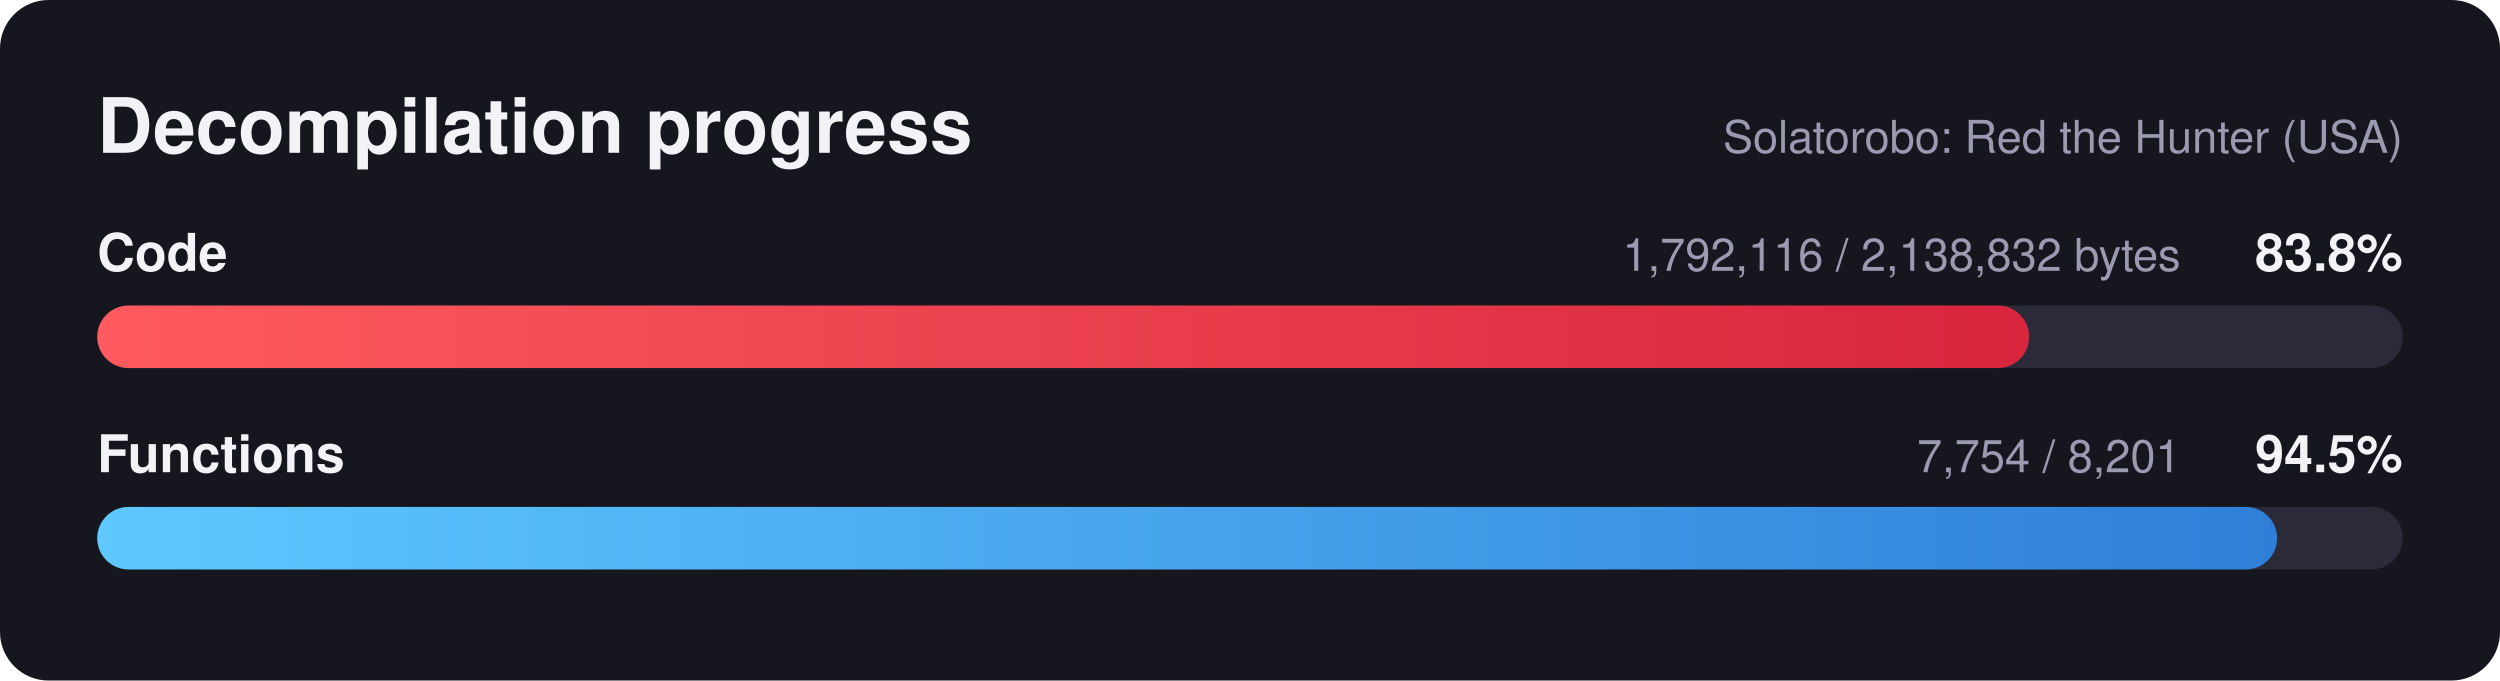
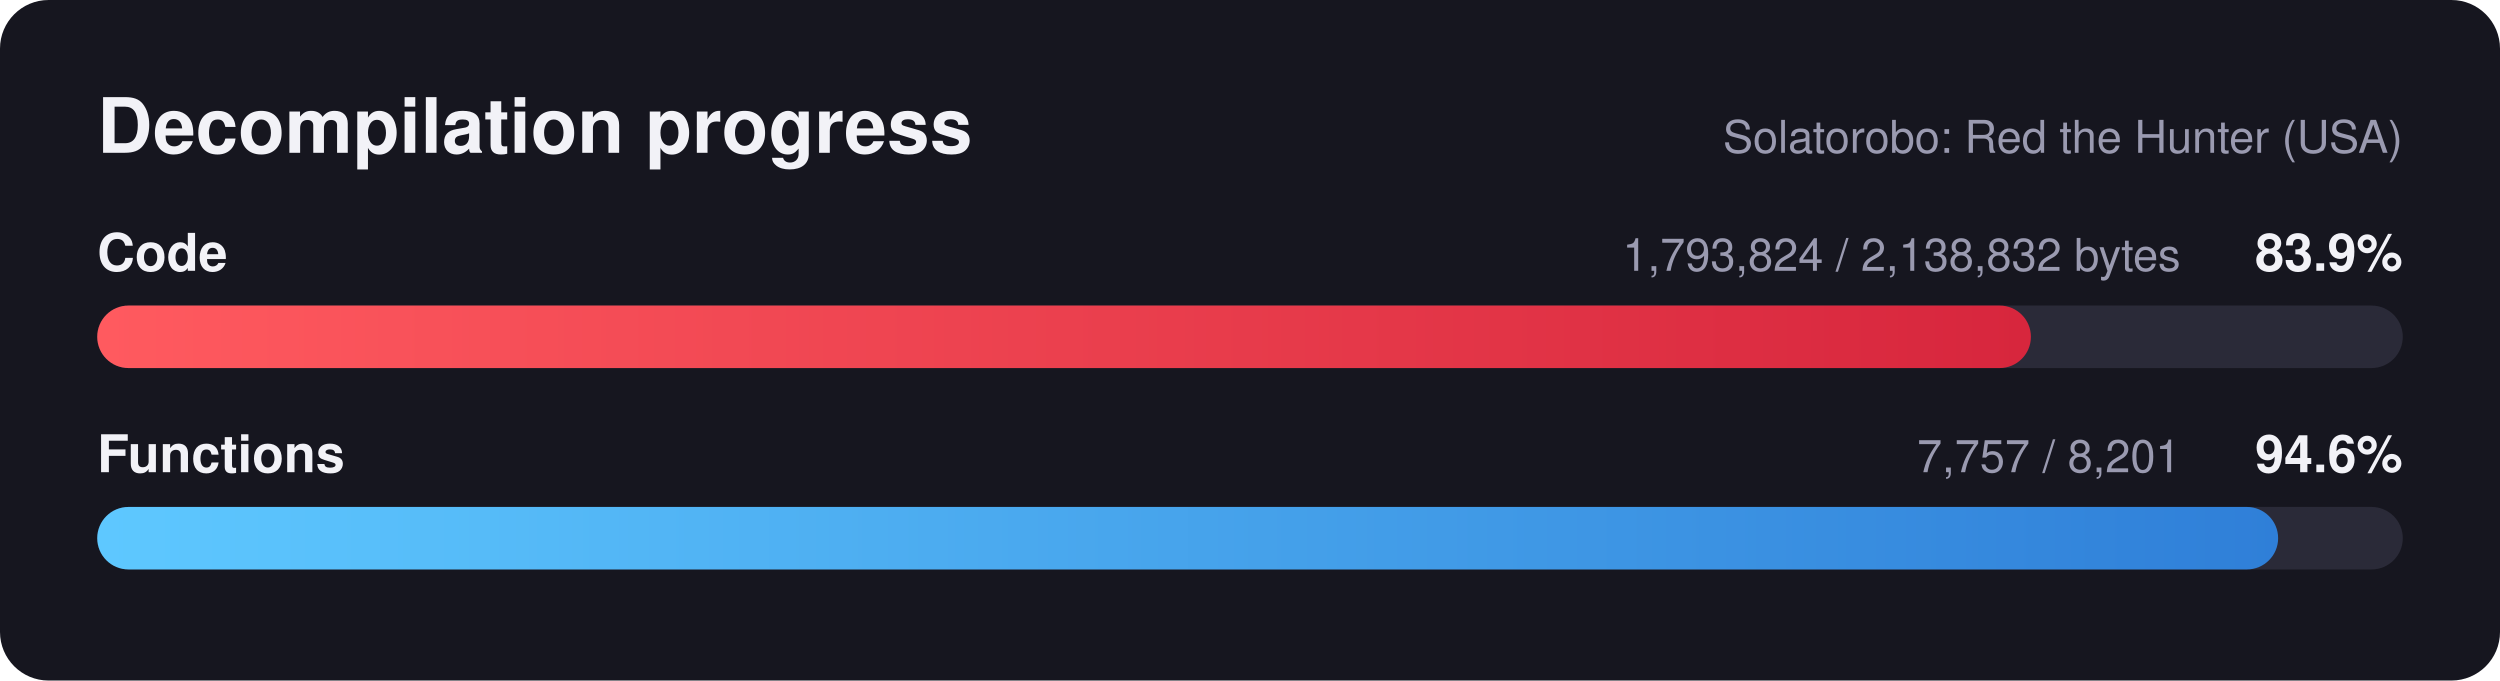
<svg xmlns="http://www.w3.org/2000/svg" width="720" height="196" viewBox="0 0 720 196" font-family="Segoe UI, Helvetica, Arial, sans-serif">
  <defs>
    <linearGradient id="red" x1="0" x2="1" y1="0" y2="0">
      <stop offset="0" stop-color="#ff5a5f" />
      <stop offset="1" stop-color="#d7263d" />
    </linearGradient>
    <linearGradient id="blue" x1="0" x2="1" y1="0" y2="0">
      <stop offset="0" stop-color="#5ec8ff" />
      <stop offset="1" stop-color="#2f7fd8" />
    </linearGradient>
  </defs>
  <rect width="720" height="196" rx="14" fill="#16161f" />
  <text x="28" y="44" fill="#f2f2f7" font-size="22" font-weight="700">Decompilation progress</text>
  <text x="692" y="44" fill="#9a9ab0" font-size="13" text-anchor="end">Solatorobo: Red the Hunter (USA)</text>
  <text x="28" y="78" fill="#f2f2f7" font-size="15" font-weight="600">Code</text>
-   <text x="692" y="78" fill="#f2f2f7" font-size="15" font-weight="700" text-anchor="end">83.8%</text>
-   <text x="628" y="78" fill="#9a9ab0" font-size="13" text-anchor="end">1,792,116 / 2,138,832 bytes</text>
+   <text x="692" y="78" fill="#f2f2f7" font-size="15" font-weight="700" text-anchor="end">83.9%</text>
+   <text x="628" y="78" fill="#9a9ab0" font-size="13" text-anchor="end">1,793,824 / 2,138,832 bytes</text>
  <rect x="28" y="88" width="664" height="18" rx="9.0" fill="#2a2a38" />
-   <rect x="28" y="88" width="556.4" height="18" rx="9.0" fill="url(#red)" />
+   <rect x="28" y="88" width="556.9" height="18" rx="9.0" fill="url(#red)" />
  <text x="28" y="136" fill="#f2f2f7" font-size="15" font-weight="600">Functions</text>
-   <text x="692" y="136" fill="#f2f2f7" font-size="15" font-weight="700" text-anchor="end">94.5%</text>
-   <text x="628" y="136" fill="#9a9ab0" font-size="13" text-anchor="end">7,754 / 8,201</text>
+   <text x="692" y="136" fill="#f2f2f7" font-size="15" font-weight="700" text-anchor="end">94.6%</text>
+   <text x="628" y="136" fill="#9a9ab0" font-size="13" text-anchor="end">7,757 / 8,201</text>
  <rect x="28" y="146" width="664" height="18" rx="9.0" fill="#2a2a38" />
-   <rect x="28" y="146" width="627.8" height="18" rx="9.0" fill="url(#blue)" />
+   <rect x="28" y="146" width="628.1" height="18" rx="9.0" fill="url(#blue)" />
</svg>
